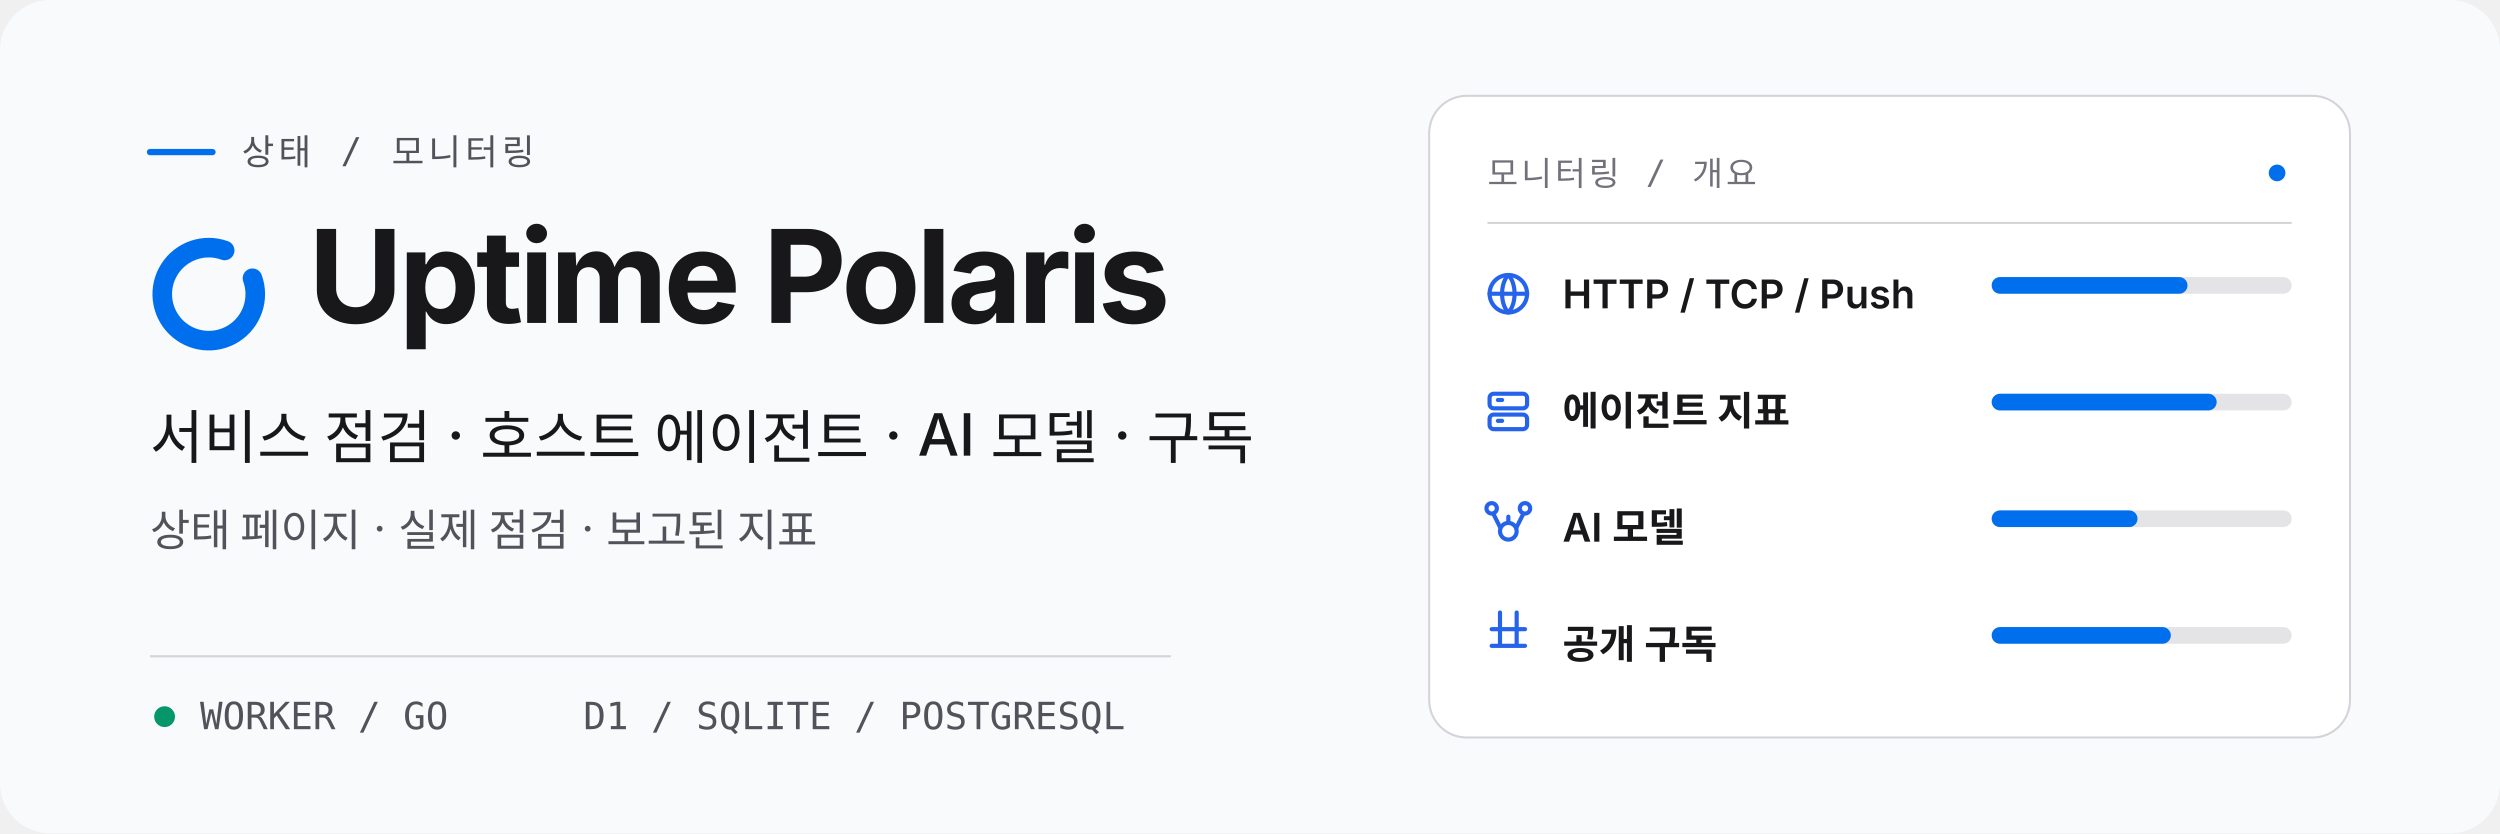
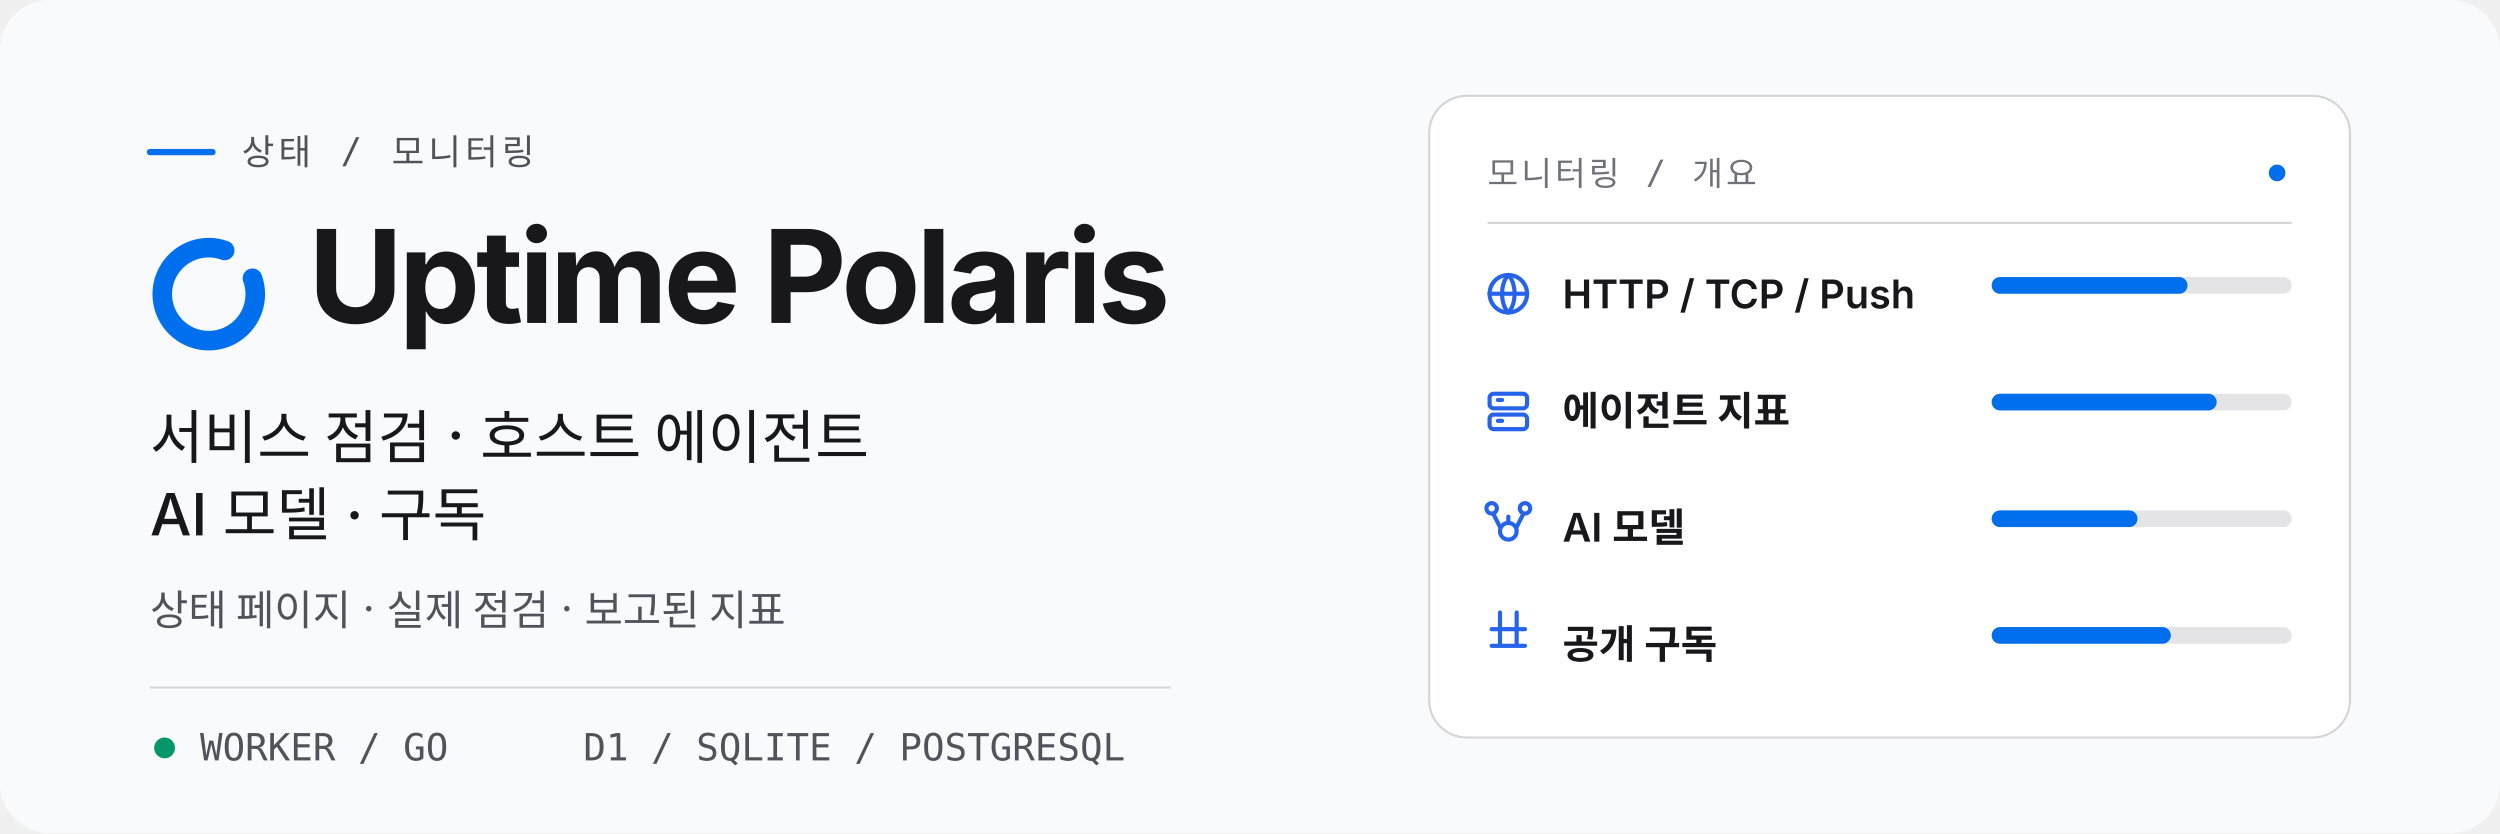
<svg xmlns="http://www.w3.org/2000/svg" width="1200" height="400" viewBox="0 0 1200 400" role="img" aria-labelledby="title desc">
  <rect width="1200" height="400" rx="24" fill="#f8fafc" />
  <path d="M72 73h30" stroke="#006fee" stroke-width="3" stroke-linecap="round" />
  <text x="116" y="79" fill="#52525b" font-family="ui-monospace, SFMono-Regular, Menlo, Consolas, monospace" font-size="17" letter-spacing="2">상태 / 모니터링</text>
  <g transform="translate(72 113) scale(2.35) translate(-4 -4)">
    <path d="M24.93 12.75A9.5 9.5 0 1 1 19.25 7.07" fill="none" stroke="#006fee" stroke-width="4" stroke-linecap="round" />
  </g>
  <text x="148" y="155" fill="#18181b" font-family="-apple-system, BlinkMacSystemFont, Segoe UI, sans-serif" font-size="62" font-weight="700" letter-spacing="-2">Uptime Polaris</text>
-   <text x="72" y="220" fill="#18181b" font-family="-apple-system, BlinkMacSystemFont, Segoe UI, sans-serif" font-size="28" font-weight="500">서비스 점검 · 호스트 에이전트 · AI 모델 · 구독</text>
-   <text x="72" y="262" fill="#52525b" font-family="-apple-system, BlinkMacSystemFont, Segoe UI, sans-serif" font-size="21">상태 페이지 · 실제 점검 · 보고된 지표</text>
-   <path d="M72 315h490" stroke="#d4d4d8" stroke-width="1" />
-   <circle cx="79" cy="344" r="5" fill="#059669" />
-   <text x="96" y="350" fill="#52525b" font-family="ui-monospace, SFMono-Regular, Menlo, Consolas, monospace" font-size="18">WORKER / GO</text>
-   <text x="280" y="350" fill="#52525b" font-family="ui-monospace, SFMono-Regular, Menlo, Consolas, monospace" font-size="18">D1 / SQLITE / POSTGRESQL</text>
+   <text x="72" y="220" fill="#18181b" font-family="-apple-system, BlinkMacSystemFont, Segoe UI, sans-serif" font-size="28" font-weight="500">서비스 점검 · 호스트 에이전트</text>
+   <text x="72" y="257" fill="#18181b" font-family="-apple-system, BlinkMacSystemFont, Segoe UI, sans-serif" font-size="28" font-weight="500">AI 모델 · 구독</text>
+   <text x="72" y="300" fill="#52525b" font-family="-apple-system, BlinkMacSystemFont, Segoe UI, sans-serif" font-size="20">상태 페이지 · 실제 점검 · 보고된 지표</text>
+   <path d="M72 330h490" stroke="#d4d4d8" stroke-width="1" />
+   <circle cx="79" cy="359" r="5" fill="#059669" />
+   <text x="96" y="365" fill="#52525b" font-family="ui-monospace, SFMono-Regular, Menlo, Consolas, monospace" font-size="18">WORKER / GO</text>
+   <text x="280" y="365" fill="#52525b" font-family="ui-monospace, SFMono-Regular, Menlo, Consolas, monospace" font-size="18">D1 / SQLITE / POSTGRESQL</text>
  <g transform="translate(686 46)">
    <rect width="442" height="308" rx="18" fill="#ffffff" stroke="#d4d4d8" />
    <text x="28" y="43" fill="#71717a" font-family="ui-monospace, SFMono-Regular, Menlo, Consolas, monospace" font-size="16" letter-spacing="1.5">모니터링 / 개요</text>
    <circle cx="407" cy="37" r="4" fill="#006fee" />
    <path d="M28 61h386" stroke="#d4d4d8" />
    <g font-family="-apple-system, BlinkMacSystemFont, Segoe UI, sans-serif" font-size="19" font-weight="600" fill="#18181b">
      <text x="64" y="102">HTTP / TCP / Push</text>
      <text x="64" y="158">에이전트 지표</text>
      <text x="64" y="214">AI 모델</text>
      <text x="64" y="270">공개 구독</text>
    </g>
    <g fill="none" stroke="#2563eb" stroke-width="2" stroke-linecap="round" stroke-linejoin="round">
      <circle cx="38" cy="95" r="9" />
      <path d="M29 95h18M38 86c-4 4-4 14 0 18M38 86c4 4 4 14 0 18" />
      <rect x="29" y="143" width="18" height="7" rx="2" />
      <rect x="29" y="153" width="18" height="7" rx="2" />
      <path d="M33 146h2M33 156h2" />
      <circle cx="38" cy="209" r="4" />
      <circle cx="30" cy="198" r="2.5" />
      <circle cx="46" cy="198" r="2.5" />
      <path d="M38 205v-3M34 207l-3-6M42 207l3-6" />
      <path d="M30 256h16M30 264h16M34 248v16M42 248v16" />
    </g>
    <g fill="#e4e4e7">
      <rect x="270" y="87" width="144" height="8" rx="4" />
      <rect x="270" y="143" width="144" height="8" rx="4" />
      <rect x="270" y="199" width="144" height="8" rx="4" />
      <rect x="270" y="255" width="144" height="8" rx="4" />
    </g>
    <g fill="#006fee">
      <rect x="270" y="87" width="94" height="8" rx="4" />
      <rect x="270" y="143" width="108" height="8" rx="4" />
      <rect x="270" y="199" width="70" height="8" rx="4" />
      <rect x="270" y="255" width="86" height="8" rx="4" />
    </g>
  </g>
</svg>
